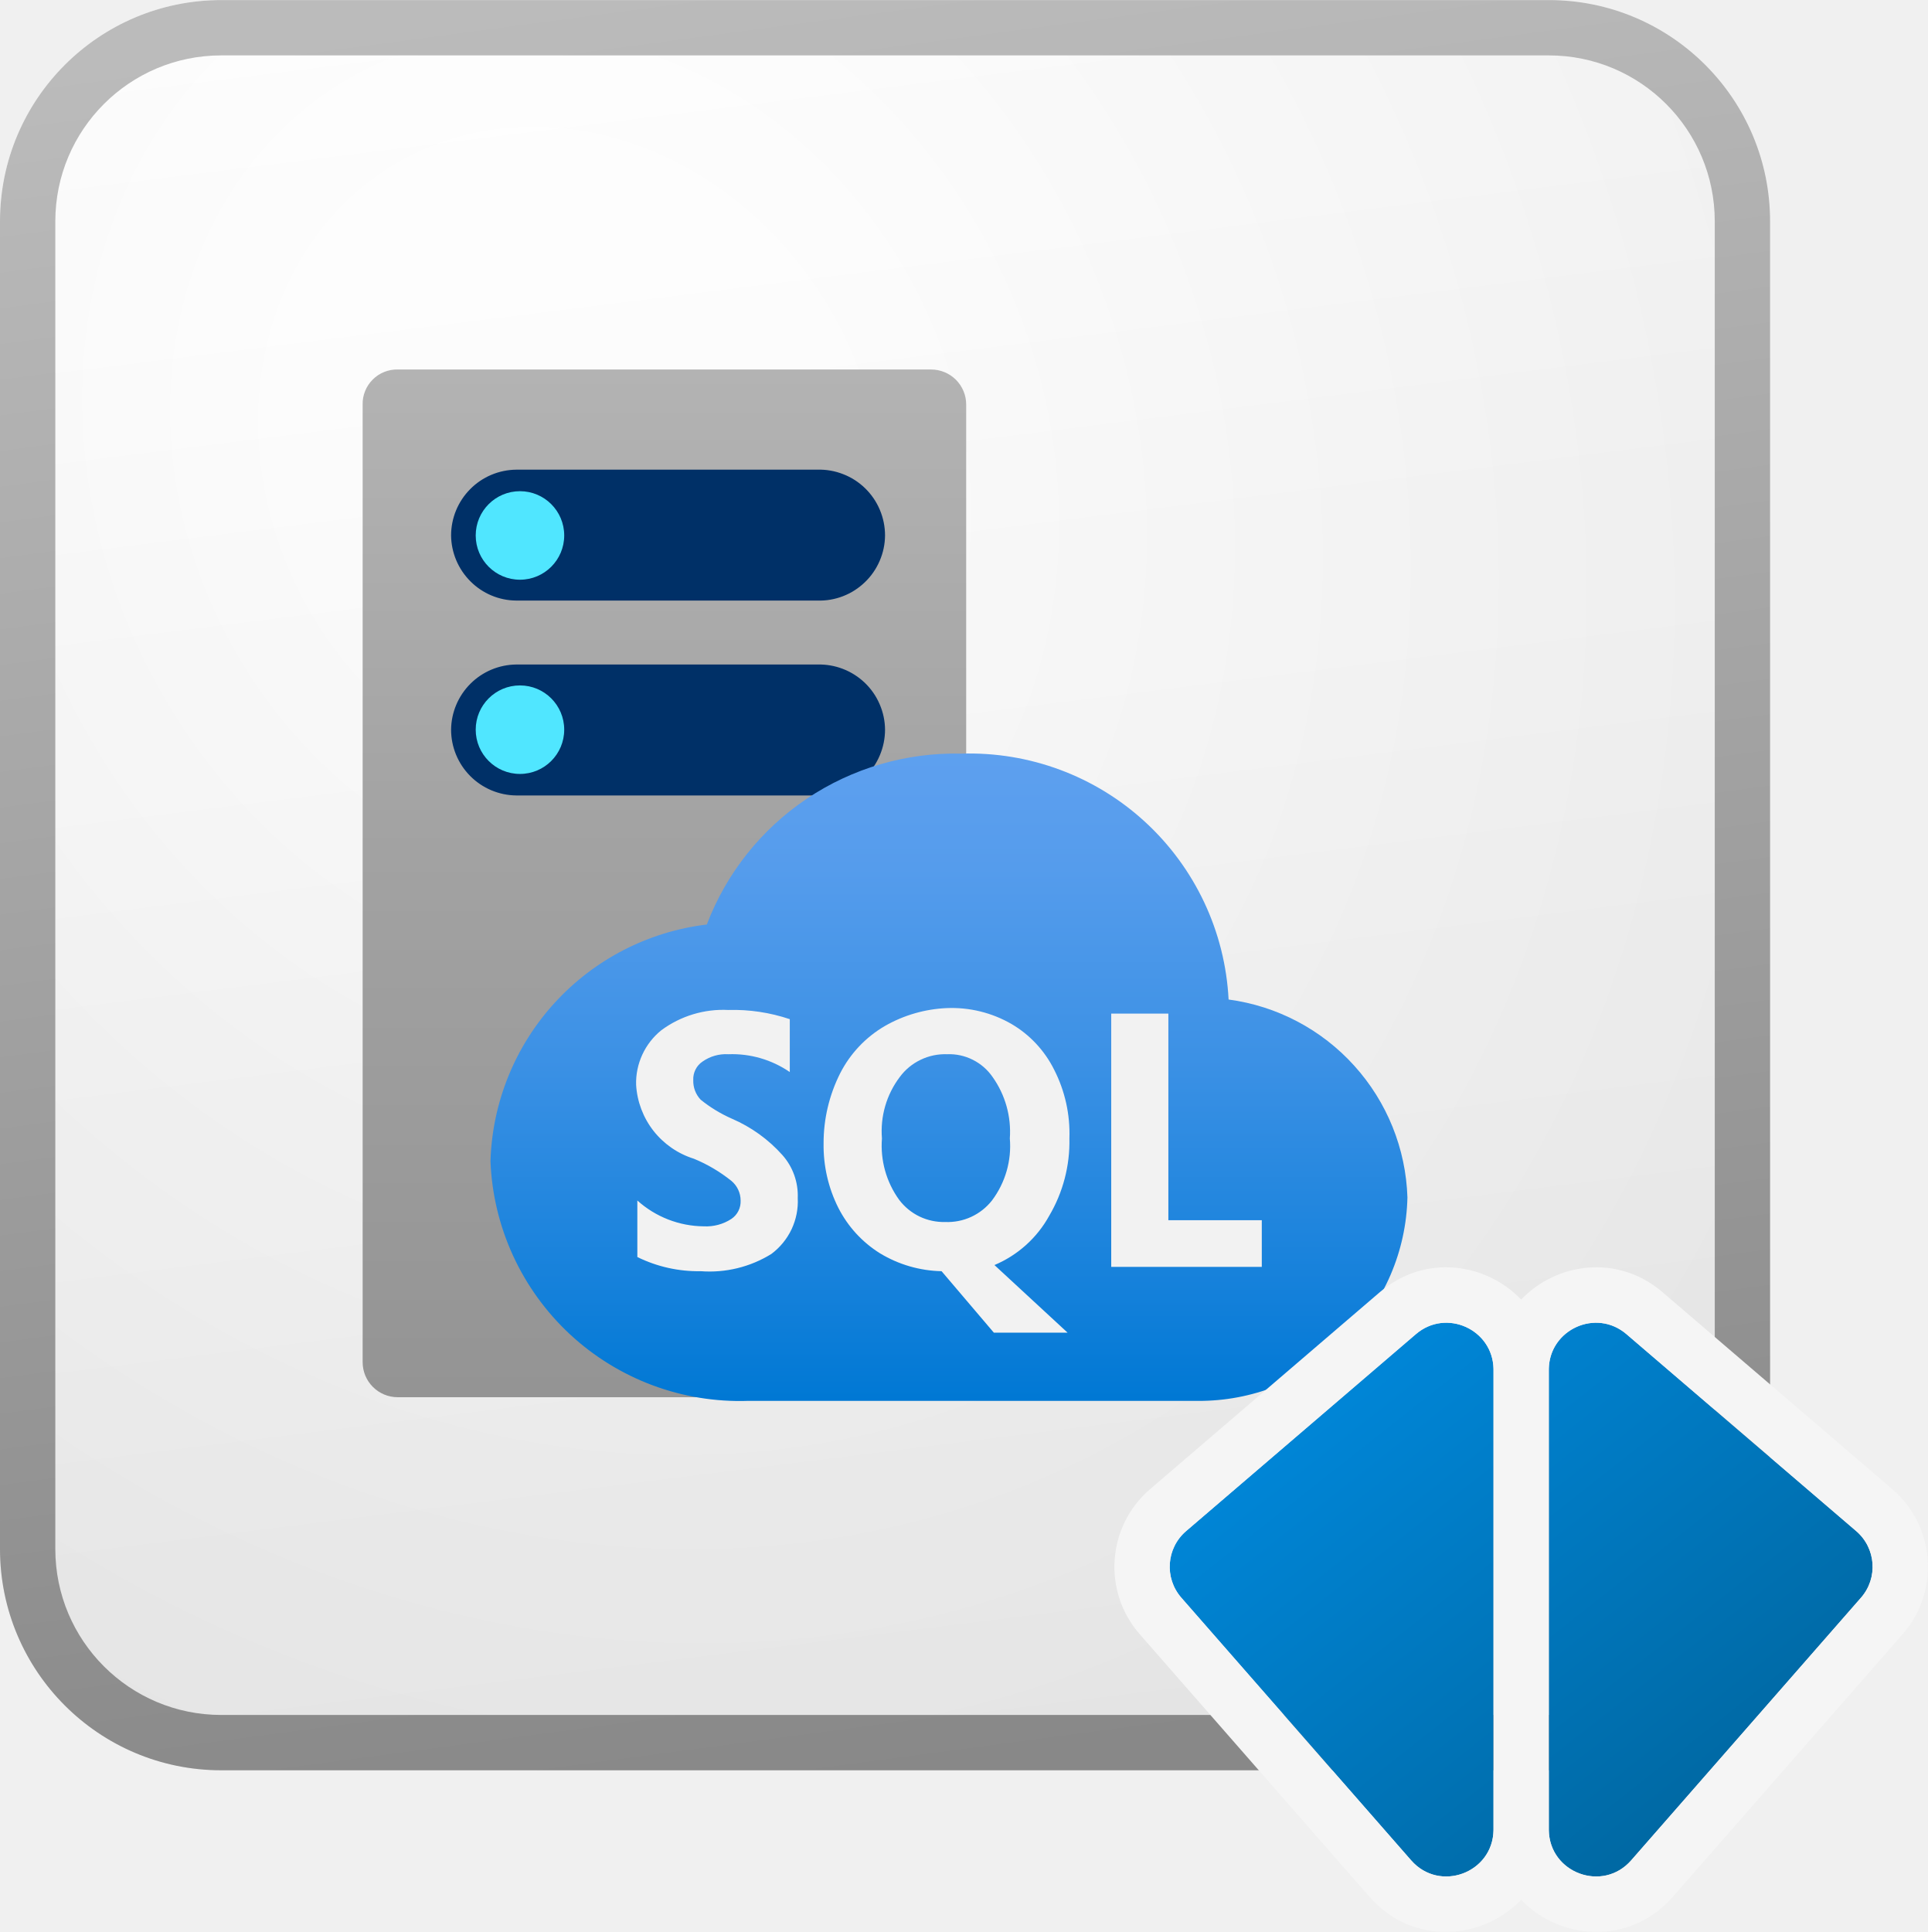
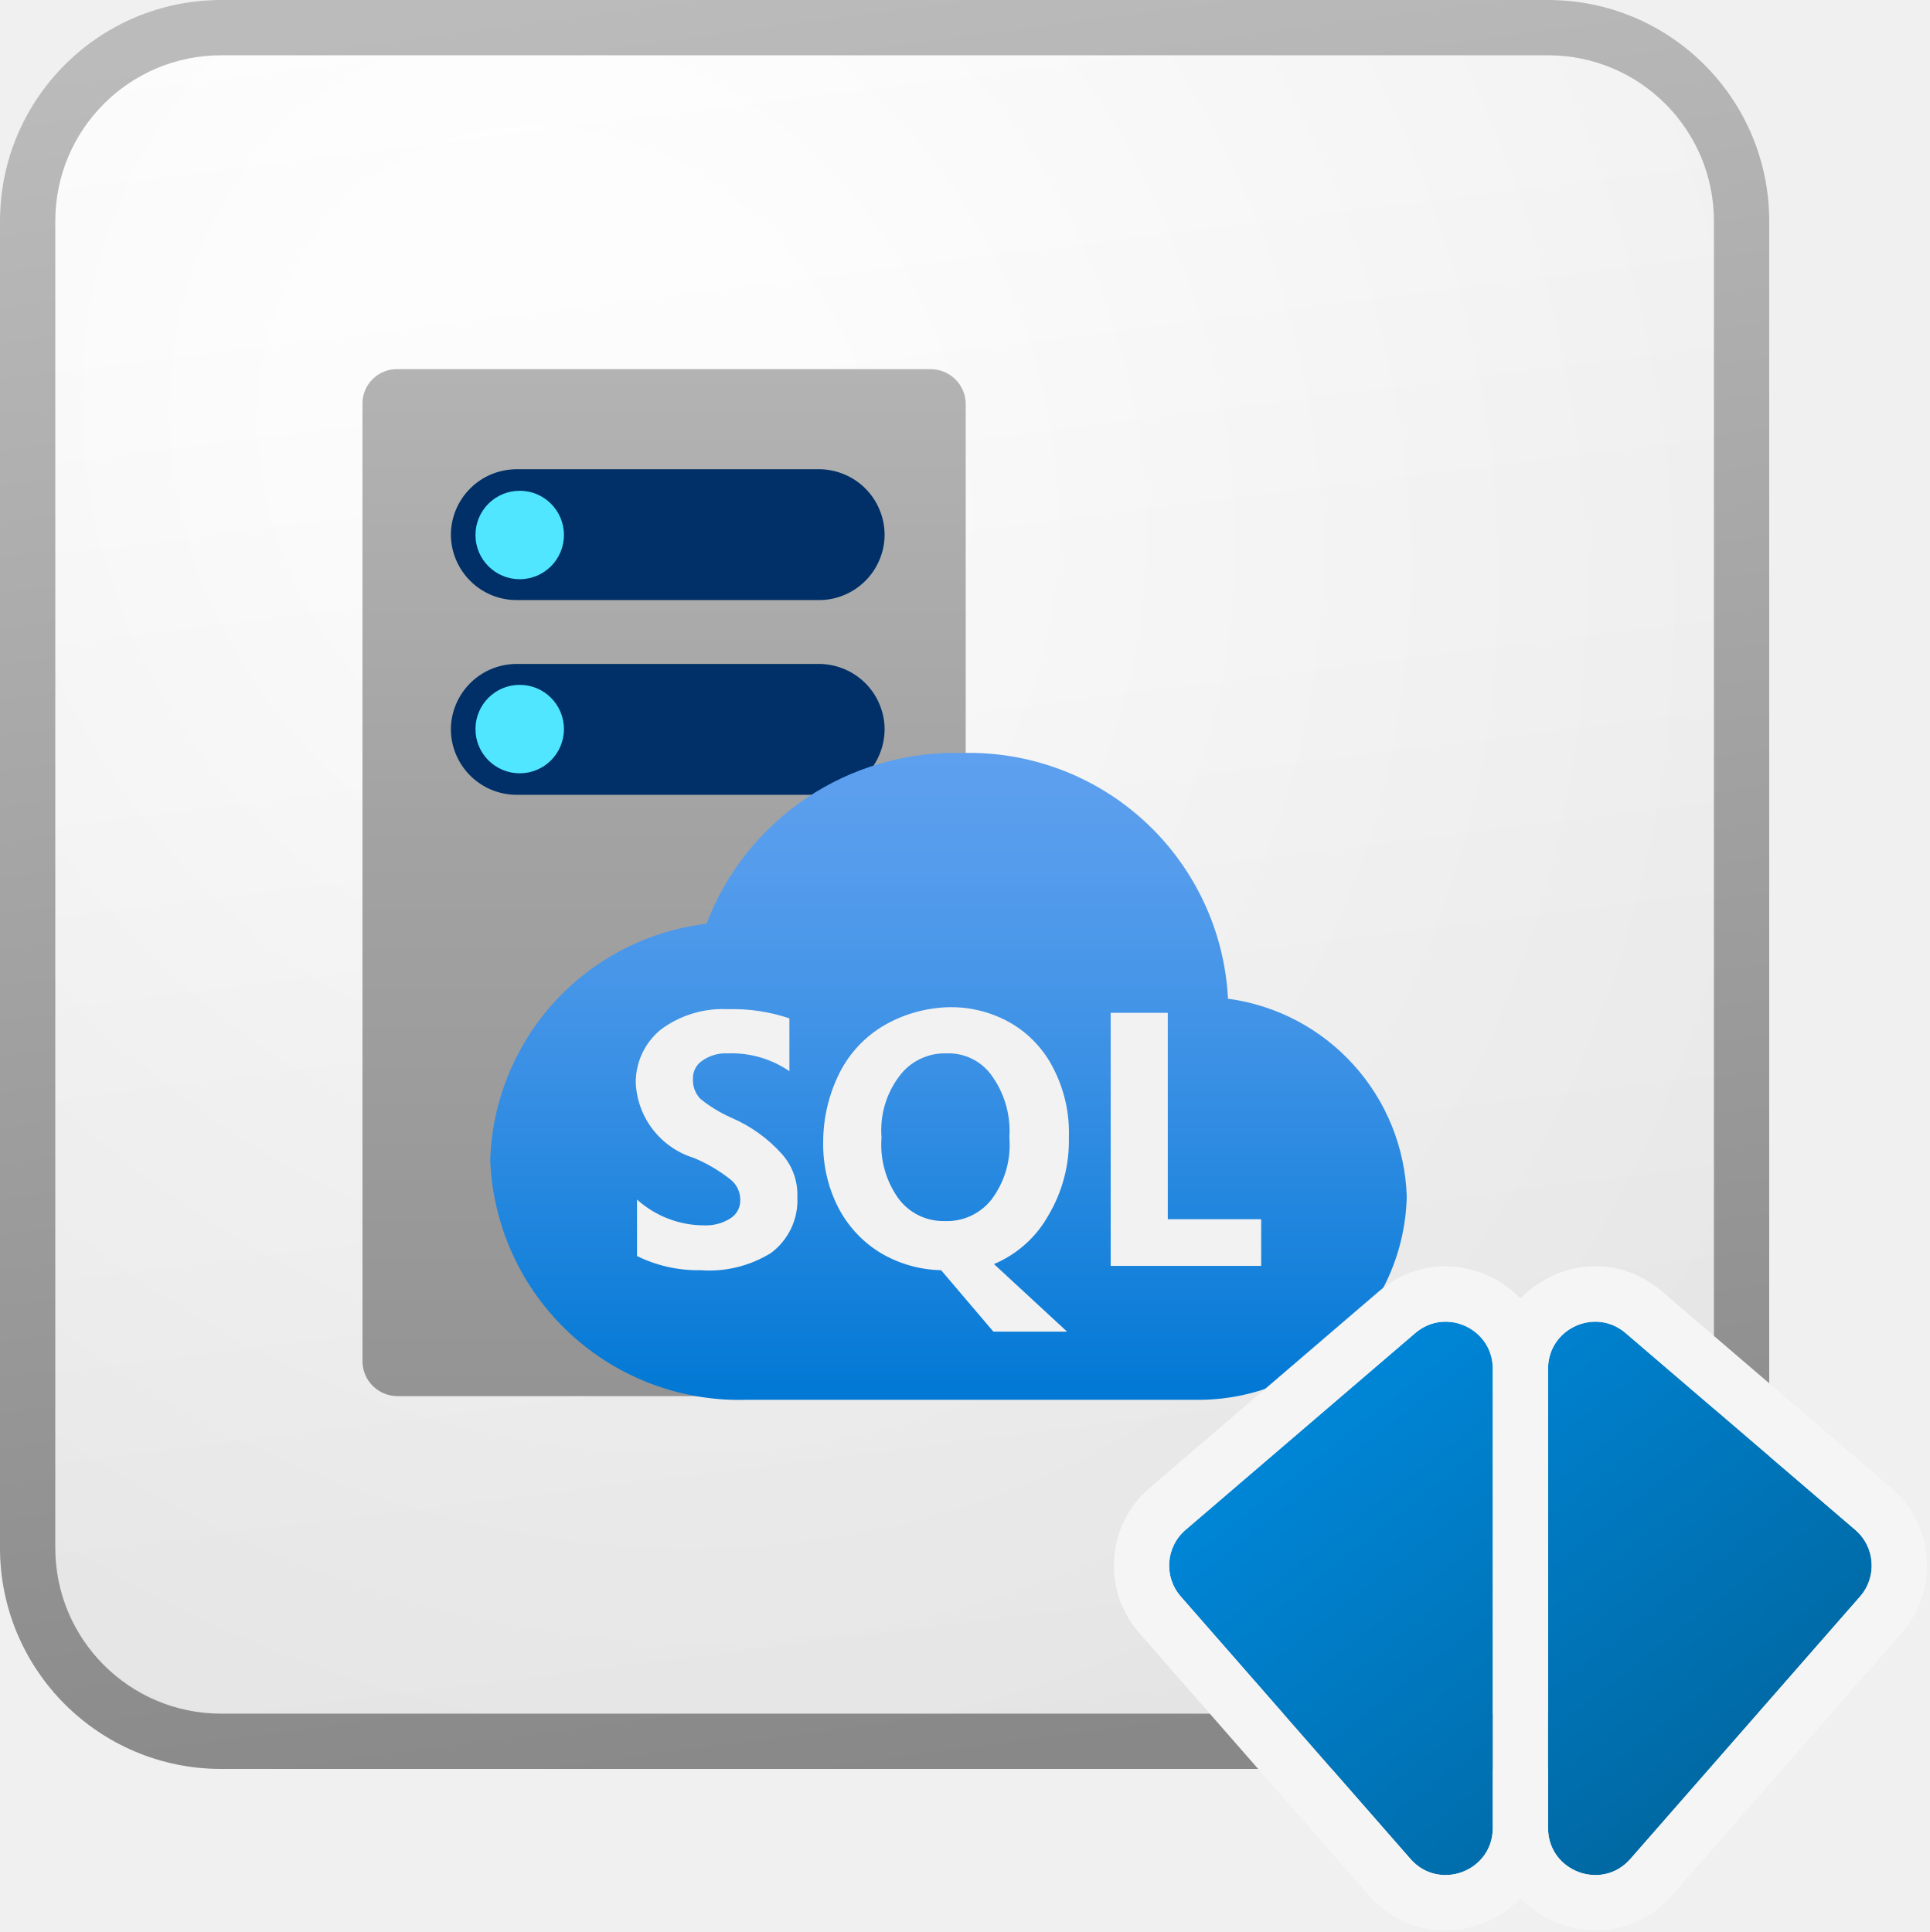
- <svg xmlns="http://www.w3.org/2000/svg" width="79.25" height="79.411" viewBox="4 4 34.854 34.922" fill="none">
-   <path d="M4 8C4 5.791 5.791 4 8 4H32C34.209 4 36 5.791 36 8V32C36 34.209 34.209 36 32 36H8C5.791 36 4 34.209 4 32V8Z" fill="url(#jqpaint0_linear_61511_1551)" />
-   <path d="M4 8C4 5.791 5.791 4 8 4H32C34.209 4 36 5.791 36 8V32C36 34.209 34.209 36 32 36H8C5.791 36 4 34.209 4 32V8Z" fill="url(#jqpaint1_radial_61511_1551)" fill-opacity="0.2" />
-   <path fill-rule="evenodd" clip-rule="evenodd" d="M32 5H8C6.343 5 5 6.343 5 8V32C5 33.657 6.343 35 8 35H32C33.657 35 35 33.657 35 32V8C35 6.343 33.657 5 32 5ZM8 4C5.791 4 4 5.791 4 8V32C4 34.209 5.791 36 8 36H32C34.209 36 36 34.209 36 32V8C36 5.791 34.209 4 32 4H8Z" fill="url(#jqpaint2_linear_61511_1551)" />
-   <g clip-path="url(#jqclip0_61511_1551)">
-     <path d="M21.467 28.622C21.464 28.789 21.396 28.949 21.278 29.067C21.16 29.185 21 29.253 20.833 29.256H11.189C11.021 29.256 10.86 29.189 10.741 29.07C10.622 28.951 10.556 28.79 10.556 28.622V11.311C10.554 11.227 10.569 11.145 10.601 11.067C10.632 10.989 10.679 10.919 10.738 10.86C10.797 10.801 10.867 10.754 10.945 10.723C11.022 10.692 11.105 10.676 11.189 10.678H20.833C21.001 10.678 21.162 10.745 21.281 10.863C21.4 10.982 21.467 11.143 21.467 11.311V28.622Z" fill="url(#jqpaint3_linear_61511_1551)" />
+ <svg xmlns="http://www.w3.org/2000/svg" width="34.9" height="34.95" viewBox="4 4 34.9 34.95" fill="none">
+   <path d="M4 8C4 5.791 5.791 4 8 4H32C34.209 4 36 5.791 36 8V32C36 34.209 34.209 36 32 36H8C5.791 36 4 34.209 4 32V8Z" fill="url(#nfpaint0_linear_61511_1551)" />
+   <path d="M4 8C4 5.791 5.791 4 8 4H32C34.209 4 36 5.791 36 8V32C36 34.209 34.209 36 32 36H8C5.791 36 4 34.209 4 32V8Z" fill="url(#nfpaint1_radial_61511_1551)" fill-opacity="0.2" />
+   <path fill-rule="evenodd" clip-rule="evenodd" d="M32 5H8C6.343 5 5 6.343 5 8V32C5 33.657 6.343 35 8 35H32C33.657 35 35 33.657 35 32V8C35 6.343 33.657 5 32 5ZM8 4C5.791 4 4 5.791 4 8V32C4 34.209 5.791 36 8 36H32C34.209 36 36 34.209 36 32V8C36 5.791 34.209 4 32 4H8Z" fill="url(#nfpaint2_linear_61511_1551)" />
+   <g clip-path="url(#nfclip0_61511_1551)">
+     <path d="M21.467 28.622C21.464 28.789 21.396 28.949 21.278 29.067C21.16 29.185 21 29.253 20.833 29.256H11.189C11.021 29.256 10.86 29.189 10.741 29.07C10.622 28.951 10.556 28.79 10.556 28.622V11.311C10.554 11.227 10.569 11.145 10.601 11.067C10.632 10.989 10.679 10.919 10.738 10.86C10.797 10.801 10.867 10.754 10.945 10.723C11.022 10.692 11.105 10.676 11.189 10.678H20.833C21.001 10.678 21.162 10.745 21.281 10.863C21.4 10.982 21.467 11.143 21.467 11.311V28.622Z" fill="url(#nfpaint3_linear_61511_1551)" />
    <path d="M12.155 17.189C12.158 16.877 12.284 16.579 12.504 16.359C12.724 16.139 13.022 16.014 13.333 16.011H18.778C18.936 16.007 19.093 16.034 19.24 16.091C19.388 16.148 19.522 16.234 19.636 16.343C19.75 16.453 19.841 16.584 19.903 16.73C19.966 16.875 19.999 17.031 20 17.189C20 17.348 19.968 17.505 19.906 17.652C19.845 17.798 19.754 17.931 19.64 18.041C19.526 18.152 19.391 18.239 19.243 18.297C19.095 18.355 18.937 18.382 18.778 18.378H13.333C13.02 18.375 12.72 18.248 12.5 18.026C12.279 17.803 12.155 17.502 12.155 17.189Z" fill="#003067" />
    <path d="M12.155 13.678C12.155 13.364 12.279 13.064 12.5 12.841C12.72 12.618 13.02 12.492 13.333 12.489H18.778C18.937 12.484 19.095 12.512 19.243 12.57C19.391 12.627 19.526 12.714 19.64 12.825C19.754 12.936 19.845 13.069 19.906 13.215C19.968 13.361 20 13.519 20 13.678C19.999 13.836 19.966 13.992 19.903 14.137C19.841 14.282 19.75 14.414 19.636 14.523C19.522 14.633 19.388 14.719 19.24 14.776C19.093 14.833 18.936 14.86 18.778 14.855H13.333C13.022 14.853 12.724 14.728 12.504 14.507C12.284 14.287 12.158 13.989 12.155 13.678Z" fill="#003067" />
    <path d="M13.4 14.478C13.842 14.478 14.2 14.12 14.2 13.678C14.2 13.236 13.842 12.878 13.4 12.878C12.958 12.878 12.6 13.236 12.6 13.678C12.6 14.12 12.958 14.478 13.4 14.478Z" fill="#50E6FF" />
    <path d="M13.4 17.989C13.842 17.989 14.2 17.631 14.2 17.189C14.2 16.747 13.842 16.389 13.4 16.389C12.958 16.389 12.6 16.747 12.6 17.189C12.6 17.631 12.958 17.989 13.4 17.989Z" fill="#50E6FF" />
-     <path d="M29.444 25.645C29.416 24.762 29.075 23.919 28.483 23.264C27.891 22.608 27.086 22.184 26.211 22.067C26.148 20.841 25.606 19.688 24.702 18.857C23.799 18.026 22.605 17.583 21.378 17.622C20.386 17.599 19.411 17.883 18.587 18.436C17.763 18.989 17.131 19.784 16.778 20.711C15.722 20.838 14.747 21.34 14.029 22.125C13.311 22.91 12.899 23.926 12.867 24.989C12.913 26.182 13.43 27.307 14.305 28.12C15.18 28.932 16.34 29.364 17.533 29.322H17.944H25.556H25.744C26.717 29.305 27.645 28.913 28.334 28.228C29.024 27.542 29.422 26.616 29.444 25.645Z" fill="url(#jqpaint4_linear_61511_1551)" />
+     <path d="M29.444 25.645C29.416 24.762 29.075 23.919 28.483 23.264C27.891 22.608 27.086 22.184 26.211 22.067C26.148 20.841 25.606 19.688 24.702 18.857C23.799 18.026 22.605 17.583 21.378 17.622C20.386 17.599 19.411 17.883 18.587 18.436C17.763 18.989 17.131 19.784 16.778 20.711C15.722 20.838 14.747 21.34 14.029 22.125C13.311 22.91 12.899 23.926 12.867 24.989C12.913 26.182 13.43 27.307 14.305 28.12C15.18 28.932 16.34 29.364 17.533 29.322H17.944H25.556H25.744C26.717 29.305 27.645 28.913 28.334 28.228C29.024 27.542 29.422 26.616 29.444 25.645Z" fill="url(#nfpaint4_linear_61511_1551)" />
    <path d="M25.122 26.056V22.322H24.089V26.9H26.811V26.056H25.122ZM17.233 24.222C17.03 24.133 16.839 24.017 16.667 23.878C16.622 23.83 16.587 23.775 16.564 23.713C16.541 23.652 16.531 23.587 16.533 23.522C16.53 23.457 16.544 23.392 16.573 23.334C16.602 23.275 16.646 23.225 16.7 23.189C16.836 23.093 17 23.046 17.167 23.056C17.562 23.041 17.951 23.154 18.278 23.378V22.422C17.92 22.302 17.544 22.245 17.167 22.256C16.733 22.234 16.305 22.364 15.956 22.622C15.808 22.741 15.691 22.892 15.612 23.063C15.533 23.235 15.494 23.422 15.5 23.611C15.518 23.913 15.628 24.203 15.814 24.441C16.001 24.679 16.256 24.855 16.544 24.945C16.788 25.045 17.016 25.18 17.222 25.345C17.274 25.388 17.316 25.442 17.345 25.504C17.374 25.565 17.389 25.632 17.389 25.7C17.392 25.765 17.379 25.83 17.349 25.889C17.32 25.947 17.276 25.997 17.222 26.033C17.074 26.13 16.899 26.176 16.722 26.167C16.279 26.163 15.852 25.997 15.522 25.7V26.722C15.878 26.897 16.27 26.985 16.667 26.978C17.115 27.012 17.562 26.903 17.944 26.667C18.101 26.55 18.226 26.397 18.31 26.221C18.393 26.044 18.432 25.85 18.422 25.656C18.433 25.37 18.334 25.092 18.144 24.878C17.892 24.596 17.581 24.372 17.233 24.222ZM22.967 25.978C23.217 25.555 23.344 25.07 23.333 24.578C23.348 24.146 23.253 23.718 23.056 23.333C22.885 22.991 22.619 22.705 22.289 22.511C21.932 22.304 21.523 22.204 21.111 22.222C20.72 22.24 20.339 22.35 20 22.544C19.653 22.745 19.371 23.043 19.189 23.4C18.991 23.793 18.888 24.227 18.889 24.667C18.883 25.071 18.974 25.472 19.156 25.833C19.328 26.171 19.589 26.456 19.911 26.656C20.247 26.859 20.63 26.97 21.022 26.978L21.967 28.089H23.3L21.978 26.867C22.398 26.69 22.747 26.377 22.967 25.978ZM21.933 25.7C21.833 25.827 21.705 25.928 21.558 25.996C21.411 26.064 21.25 26.095 21.089 26.089C20.928 26.093 20.769 26.059 20.624 25.99C20.479 25.92 20.353 25.817 20.256 25.689C20.023 25.367 19.913 24.973 19.944 24.578C19.912 24.18 20.026 23.785 20.267 23.467C20.365 23.334 20.495 23.227 20.644 23.156C20.793 23.084 20.957 23.05 21.122 23.056C21.283 23.049 21.442 23.084 21.586 23.156C21.73 23.228 21.853 23.335 21.944 23.467C22.174 23.79 22.284 24.183 22.256 24.578C22.29 24.979 22.175 25.378 21.933 25.7Z" fill="#F2F2F2" />
  </g>
-   <path d="M31 28.761C31 28.035 30.148 27.643 29.597 28.116L25.443 31.676C25.084 31.984 25.045 32.525 25.357 32.881L29.511 37.628C30.027 38.219 31 37.853 31 37.069V28.761Z" fill="url(#jqpaint5_linear_61511_1551)" />
-   <path d="M32 28.761C32 28.035 32.852 27.643 33.403 28.116L37.557 31.676C37.916 31.984 37.955 32.525 37.643 32.881L33.489 37.628C32.973 38.219 32 37.853 32 37.069V28.761Z" fill="url(#jqpaint6_linear_61511_1551)" />
+   <path d="M31 28.761C31 28.035 30.148 27.643 29.597 28.116L25.443 31.676C25.084 31.984 25.045 32.525 25.357 32.881L29.511 37.628C30.027 38.219 31 37.853 31 37.069V28.761Z" fill="url(#nfpaint5_linear_61511_1551)" />
+   <path d="M32 28.761C32 28.035 32.852 27.643 33.403 28.116L37.557 31.676C37.916 31.984 37.955 32.525 37.643 32.881L33.489 37.628C32.973 38.219 32 37.853 32 37.069V28.761Z" fill="url(#nfpaint6_linear_61511_1551)" />
  <path fill-rule="evenodd" clip-rule="evenodd" d="M25.434 31.665L24.793 30.917L28.946 27.356C29.757 26.662 30.866 26.825 31.5 27.491C32.134 26.825 33.243 26.662 34.054 27.356L38.208 30.917C38.989 31.587 39.074 32.765 38.396 33.54L34.242 38.287C33.459 39.181 32.196 39.068 31.5 38.341C30.804 39.068 29.541 39.181 28.758 38.287L24.604 33.54C23.927 32.765 24.011 31.587 24.793 30.917L25.434 31.665ZM31 37.094C30.979 37.861 30.022 38.212 29.511 37.628L25.357 32.881C25.046 32.525 25.084 31.984 25.443 31.676L29.597 28.116C30.142 27.649 30.98 28.026 31 28.735C31 28.744 31 28.753 31 28.761V37.069C31 37.077 31 37.086 31 37.094ZM32 37.094C32.021 37.861 32.978 38.212 33.489 37.628L37.643 32.881C37.955 32.525 37.916 31.984 37.557 31.676L33.403 28.116C32.858 27.649 32.02 28.026 32 28.735C32 28.744 32 28.753 32 28.761V37.069C32 37.077 32 37.086 32 37.094Z" fill="#F5F5F5" />
  <defs>
-     <linearGradient id="jqpaint0_linear_61511_1551" x1="12.889" y1="4" x2="16.937" y2="36.383" gradientUnits="userSpaceOnUse">
+     <linearGradient id="nfpaint0_linear_61511_1551" x1="12.889" y1="4" x2="16.937" y2="36.383" gradientUnits="userSpaceOnUse">
      <stop stop-color="white" />
      <stop offset="1" stop-color="#EBEBEB" />
    </linearGradient>
-     <radialGradient id="jqpaint1_radial_61511_1551" cx="0" cy="0" r="1" gradientUnits="userSpaceOnUse" gradientTransform="translate(14.2222 12.3333) rotate(56.3099) scale(30.4469 26.3483)">
+     <radialGradient id="nfpaint1_radial_61511_1551" cx="0" cy="0" r="1" gradientUnits="userSpaceOnUse" gradientTransform="translate(14.2222 12.3333) rotate(56.3099) scale(30.4469 26.3483)">
      <stop offset="0.177" stop-color="white" />
      <stop offset="1" stop-color="#B8B8B8" />
    </radialGradient>
-     <linearGradient id="jqpaint2_linear_61511_1551" x1="14.333" y1="4" x2="18.642" y2="36.314" gradientUnits="userSpaceOnUse">
+     <linearGradient id="nfpaint2_linear_61511_1551" x1="14.333" y1="4" x2="18.642" y2="36.314" gradientUnits="userSpaceOnUse">
      <stop stop-color="#BBBBBB" />
      <stop offset="1" stop-color="#888888" />
    </linearGradient>
-     <linearGradient id="jqpaint3_linear_61511_1551" x1="16.011" y1="29.256" x2="16.011" y2="10.678" gradientUnits="userSpaceOnUse">
+     <linearGradient id="nfpaint3_linear_61511_1551" x1="16.011" y1="29.256" x2="16.011" y2="10.678" gradientUnits="userSpaceOnUse">
      <stop stop-color="#949494" />
      <stop offset="0.53" stop-color="#A2A2A2" />
      <stop offset="1" stop-color="#B3B3B3" />
    </linearGradient>
-     <linearGradient id="jqpaint4_linear_61511_1551" x1="21.156" y1="29.322" x2="21.156" y2="17.578" gradientUnits="userSpaceOnUse">
+     <linearGradient id="nfpaint4_linear_61511_1551" x1="21.156" y1="29.322" x2="21.156" y2="17.578" gradientUnits="userSpaceOnUse">
      <stop stop-color="#0078D4" />
      <stop offset="0.16" stop-color="#1380DA" />
      <stop offset="0.53" stop-color="#3C91E5" />
      <stop offset="0.82" stop-color="#559CEC" />
      <stop offset="1" stop-color="#5EA0EF" />
    </linearGradient>
-     <linearGradient id="jqpaint5_linear_61511_1551" x1="25.146" y1="27.909" x2="34.879" y2="40.264" gradientUnits="userSpaceOnUse">
+     <linearGradient id="nfpaint5_linear_61511_1551" x1="25.146" y1="27.909" x2="34.879" y2="40.264" gradientUnits="userSpaceOnUse">
      <stop stop-color="#008EE6" />
      <stop offset="1" stop-color="#006094" />
    </linearGradient>
-     <linearGradient id="jqpaint6_linear_61511_1551" x1="25.146" y1="27.909" x2="34.879" y2="40.264" gradientUnits="userSpaceOnUse">
+     <linearGradient id="nfpaint6_linear_61511_1551" x1="25.146" y1="27.909" x2="34.879" y2="40.264" gradientUnits="userSpaceOnUse">
      <stop stop-color="#008EE6" />
      <stop offset="1" stop-color="#006094" />
    </linearGradient>
-     <clipPath id="jqclip0_61511_1551">
+     <clipPath id="nfclip0_61511_1551">
      <rect width="20" height="20" fill="white" transform="translate(10 10)" />
    </clipPath>
  </defs>
</svg>
